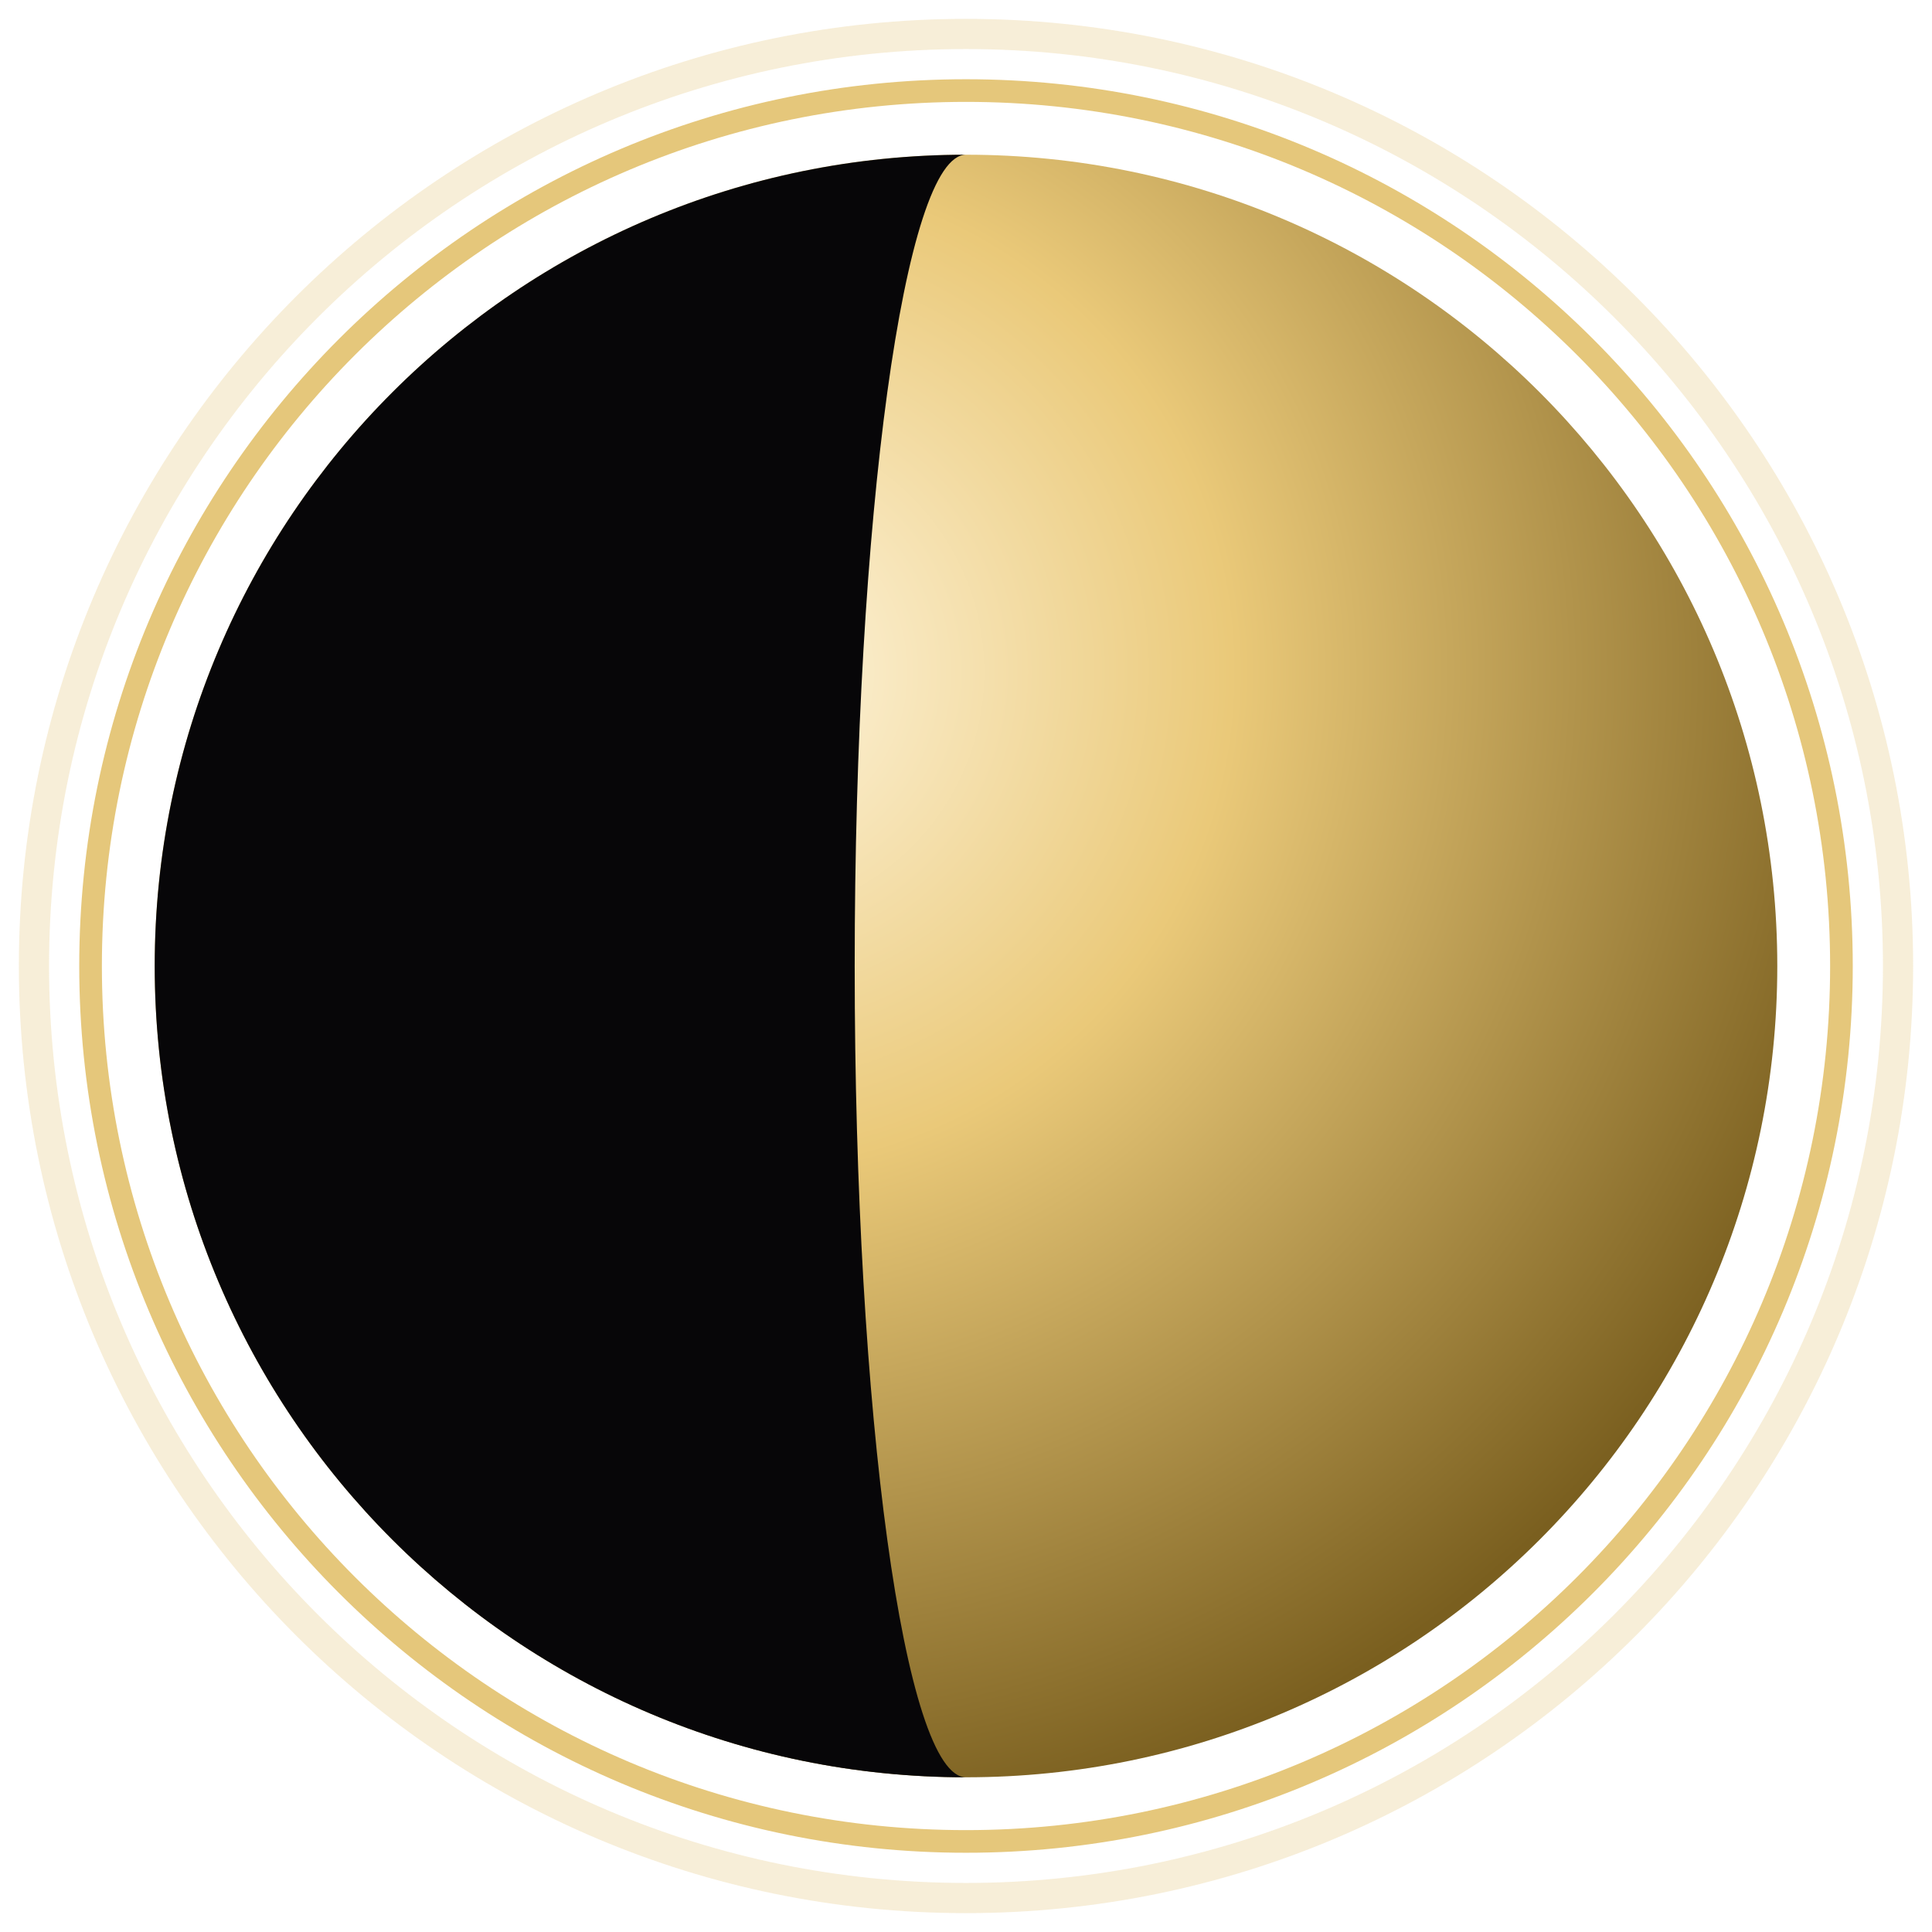
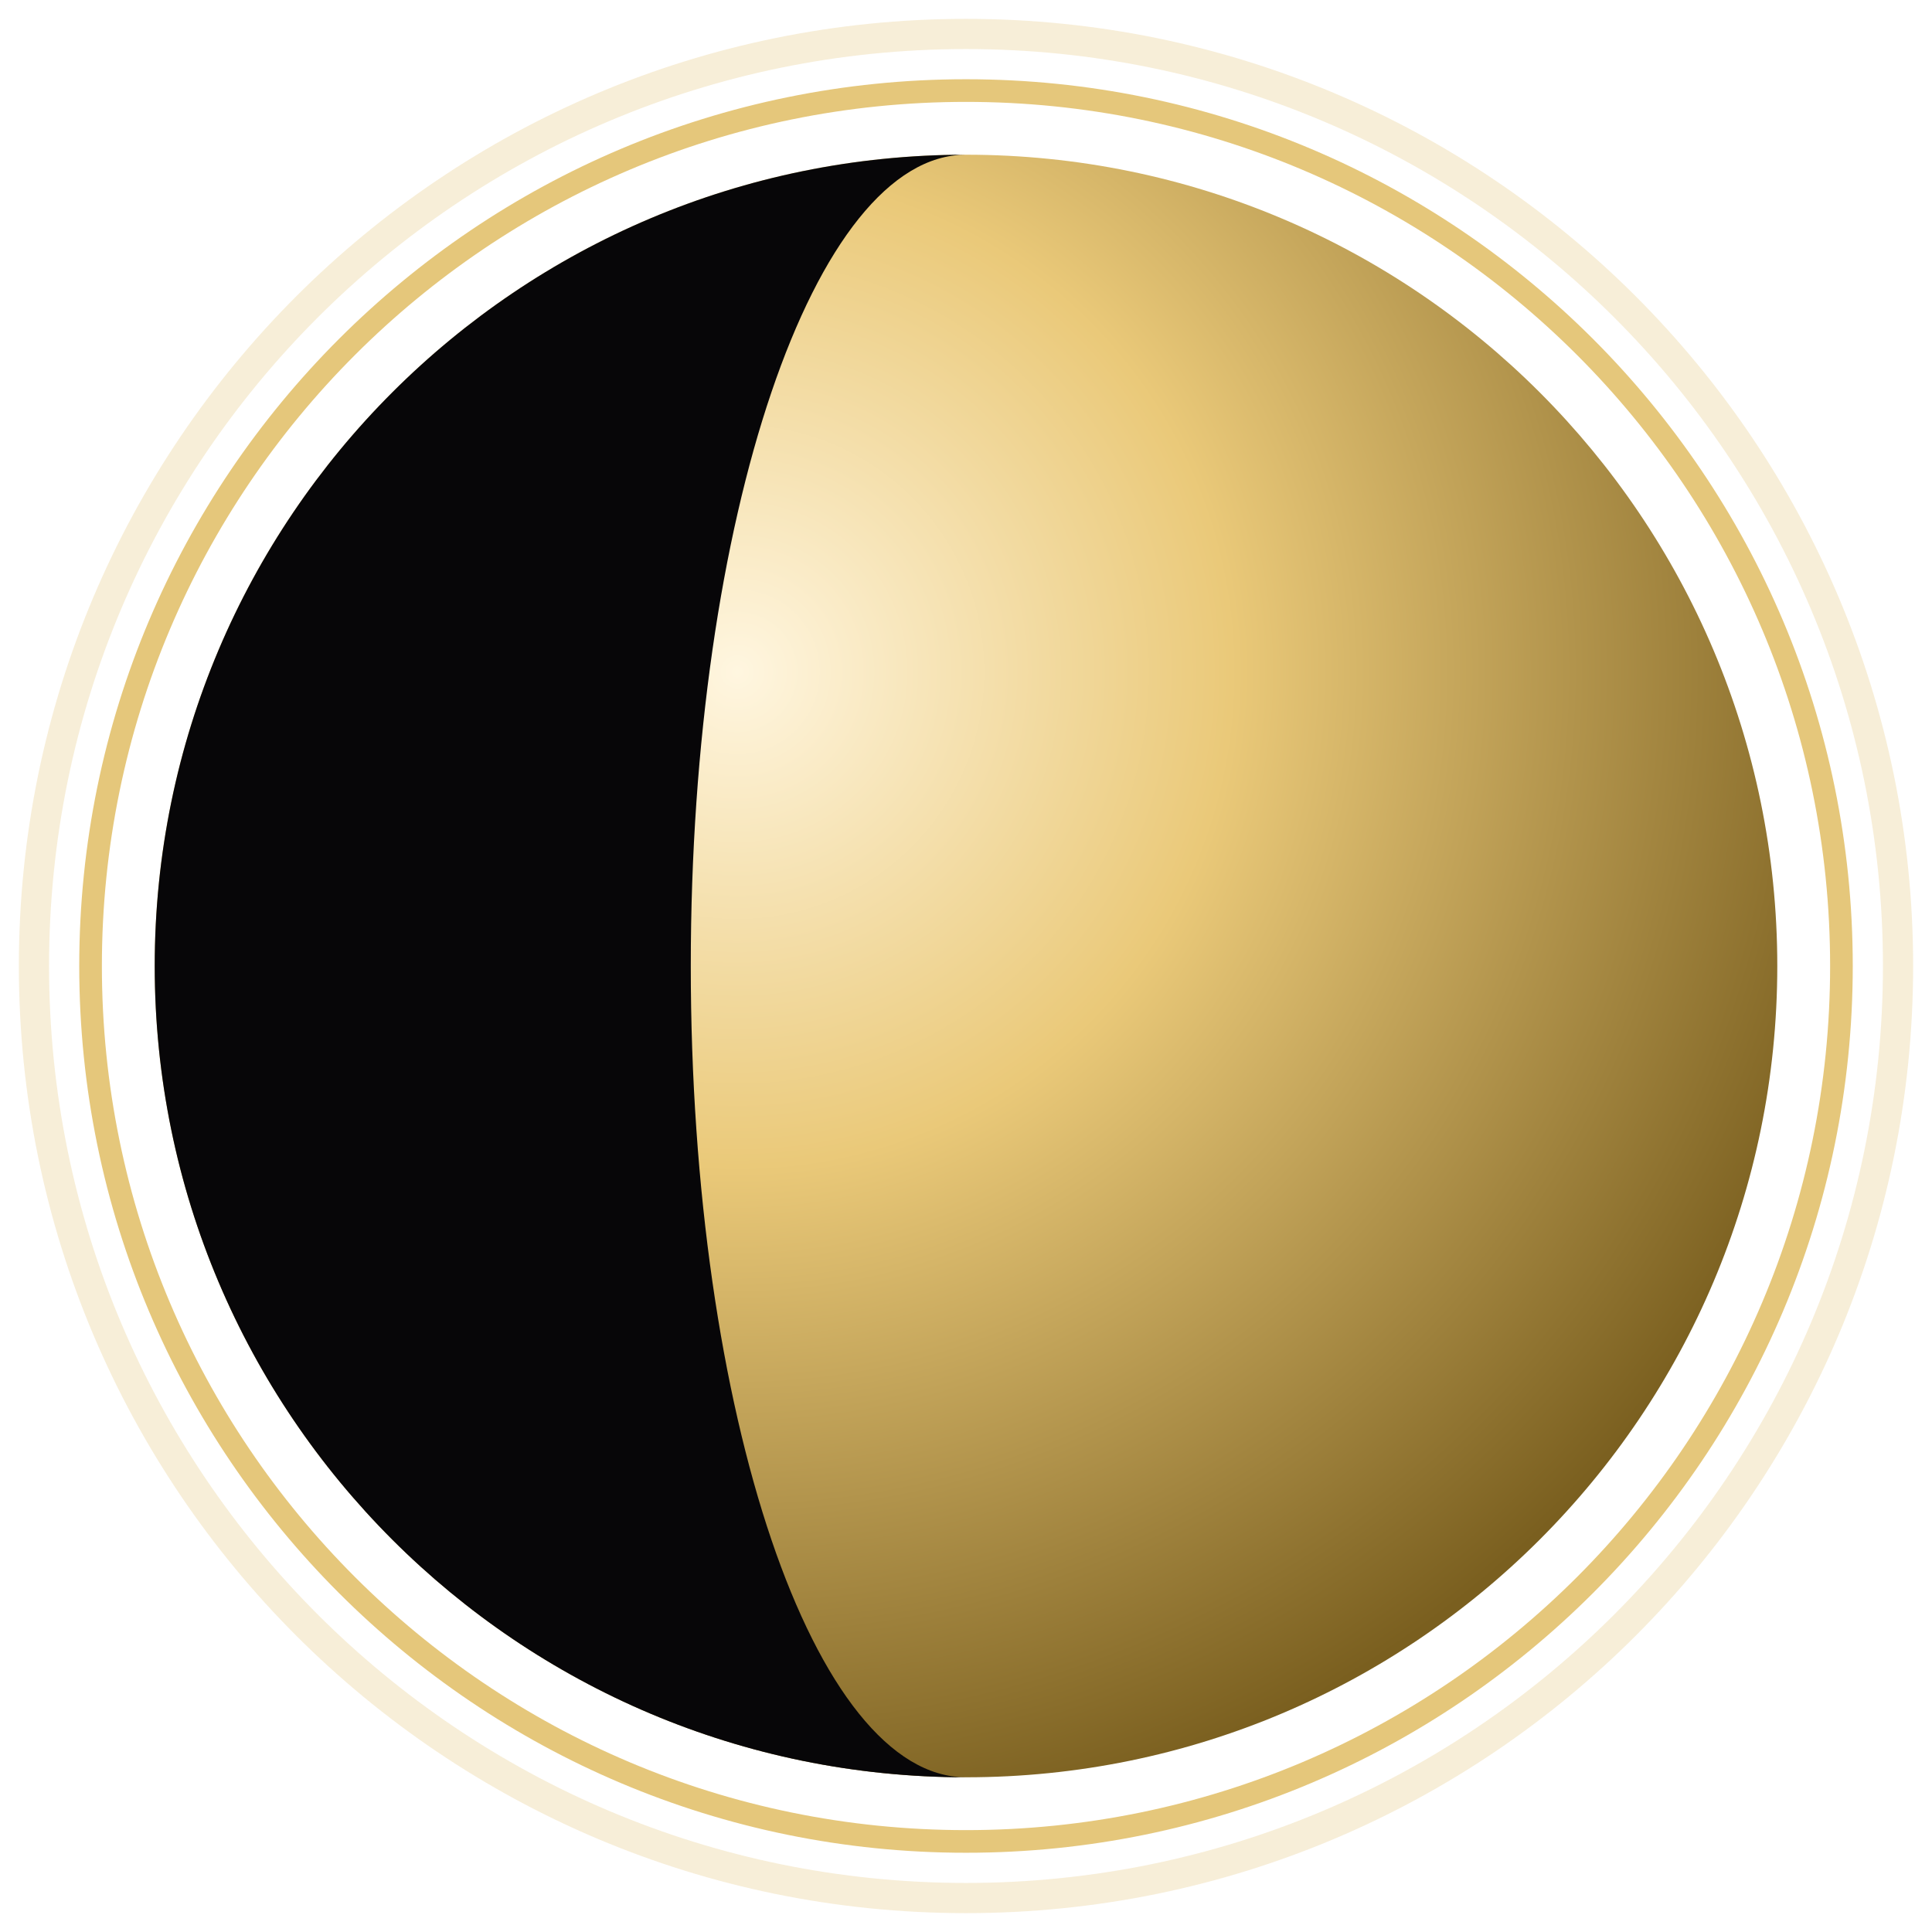
<svg xmlns="http://www.w3.org/2000/svg" viewBox="0 0 512 512" width="512" height="512">
  <defs>
    <radialGradient id="moonGold" cx="36%" cy="32%" r="72%">
      <stop offset="0%" stop-color="#FFF6E0" />
      <stop offset="42%" stop-color="#EAC979" />
      <stop offset="100%" stop-color="#7A5F1F" />
    </radialGradient>
  </defs>
  <circle cx="256" cy="256" r="215" fill="url(#moonGold)" />
-   <path d="M 256 41 A 215 215 0 0 0 256 471 A 29.498 215 0 0 1 256 41 Z" fill="#070608" fill-opacity="1.0" />
+   <path d="M 256 41 A 215 215 0 0 0 256 471 A 72.935 215 0 0 1 256 41 Z" fill="#070608" fill-opacity="1.0" />
  <circle cx="256" cy="256" r="247" fill="none" stroke="#E5C77B" stroke-opacity="0.3" stroke-width="8.0" />
  <circle cx="256" cy="256" r="232" fill="none" stroke="#E5C77B" stroke-opacity="1.0" stroke-width="6.0" />
</svg>
